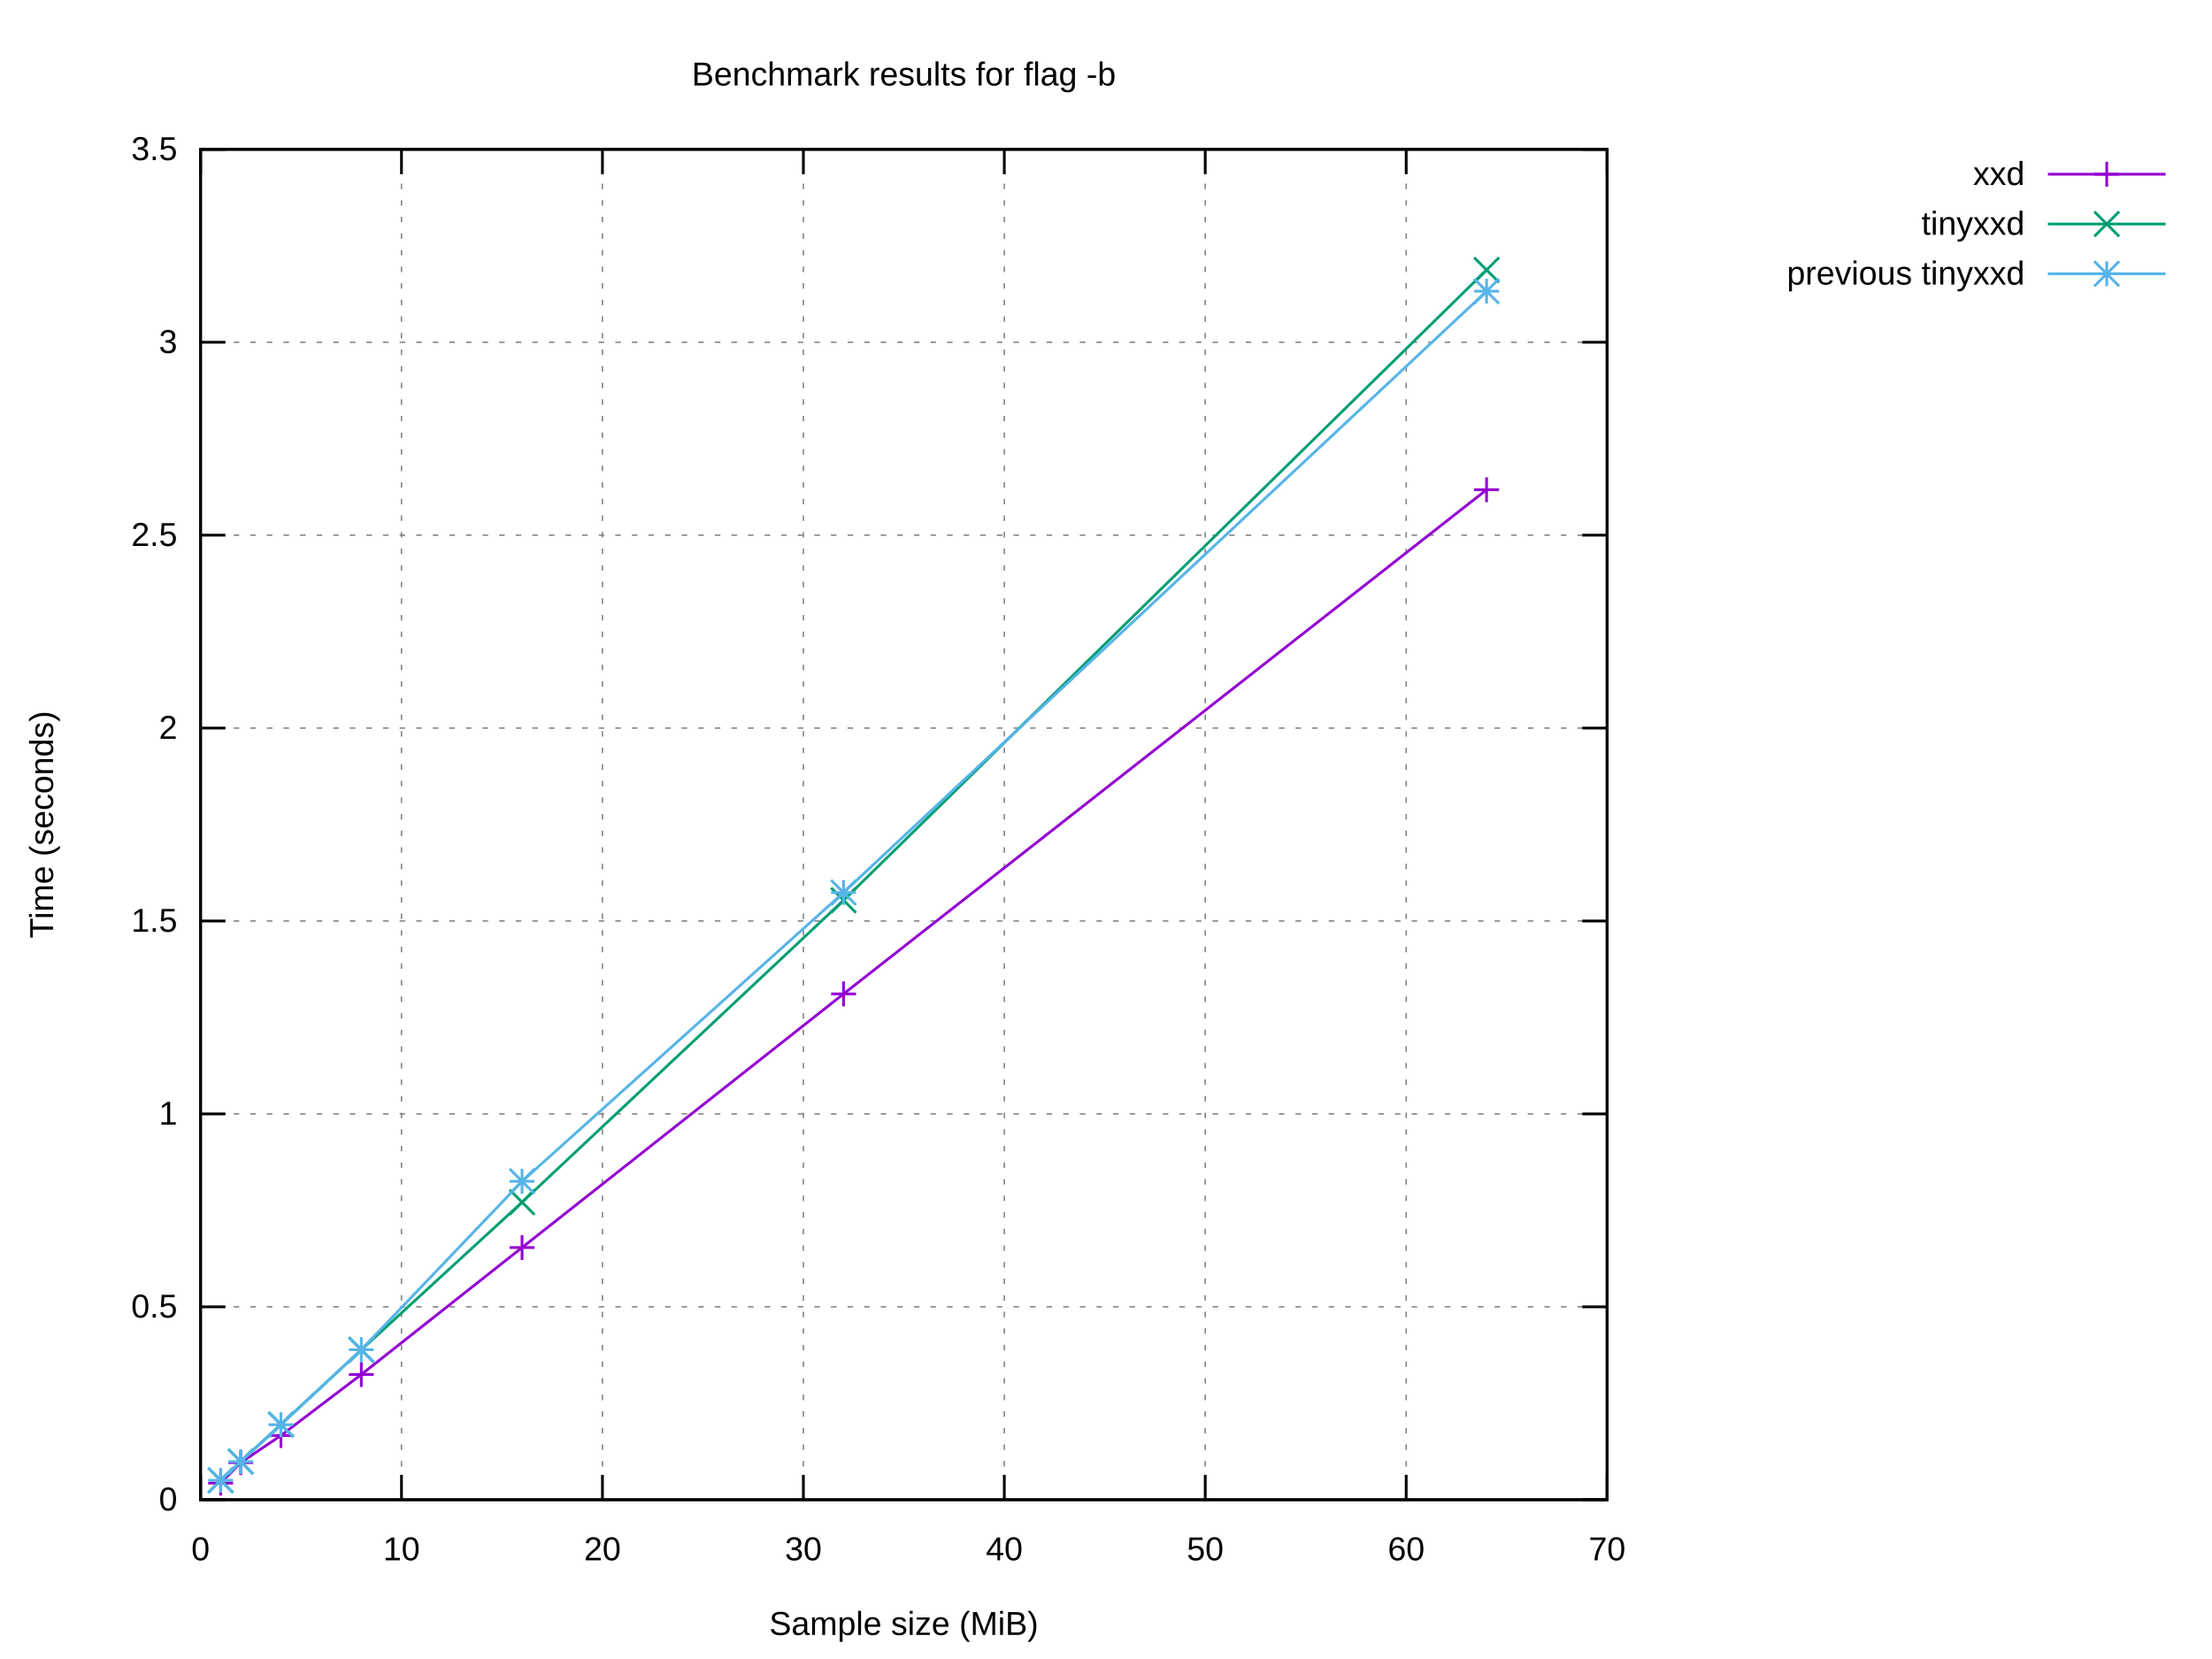
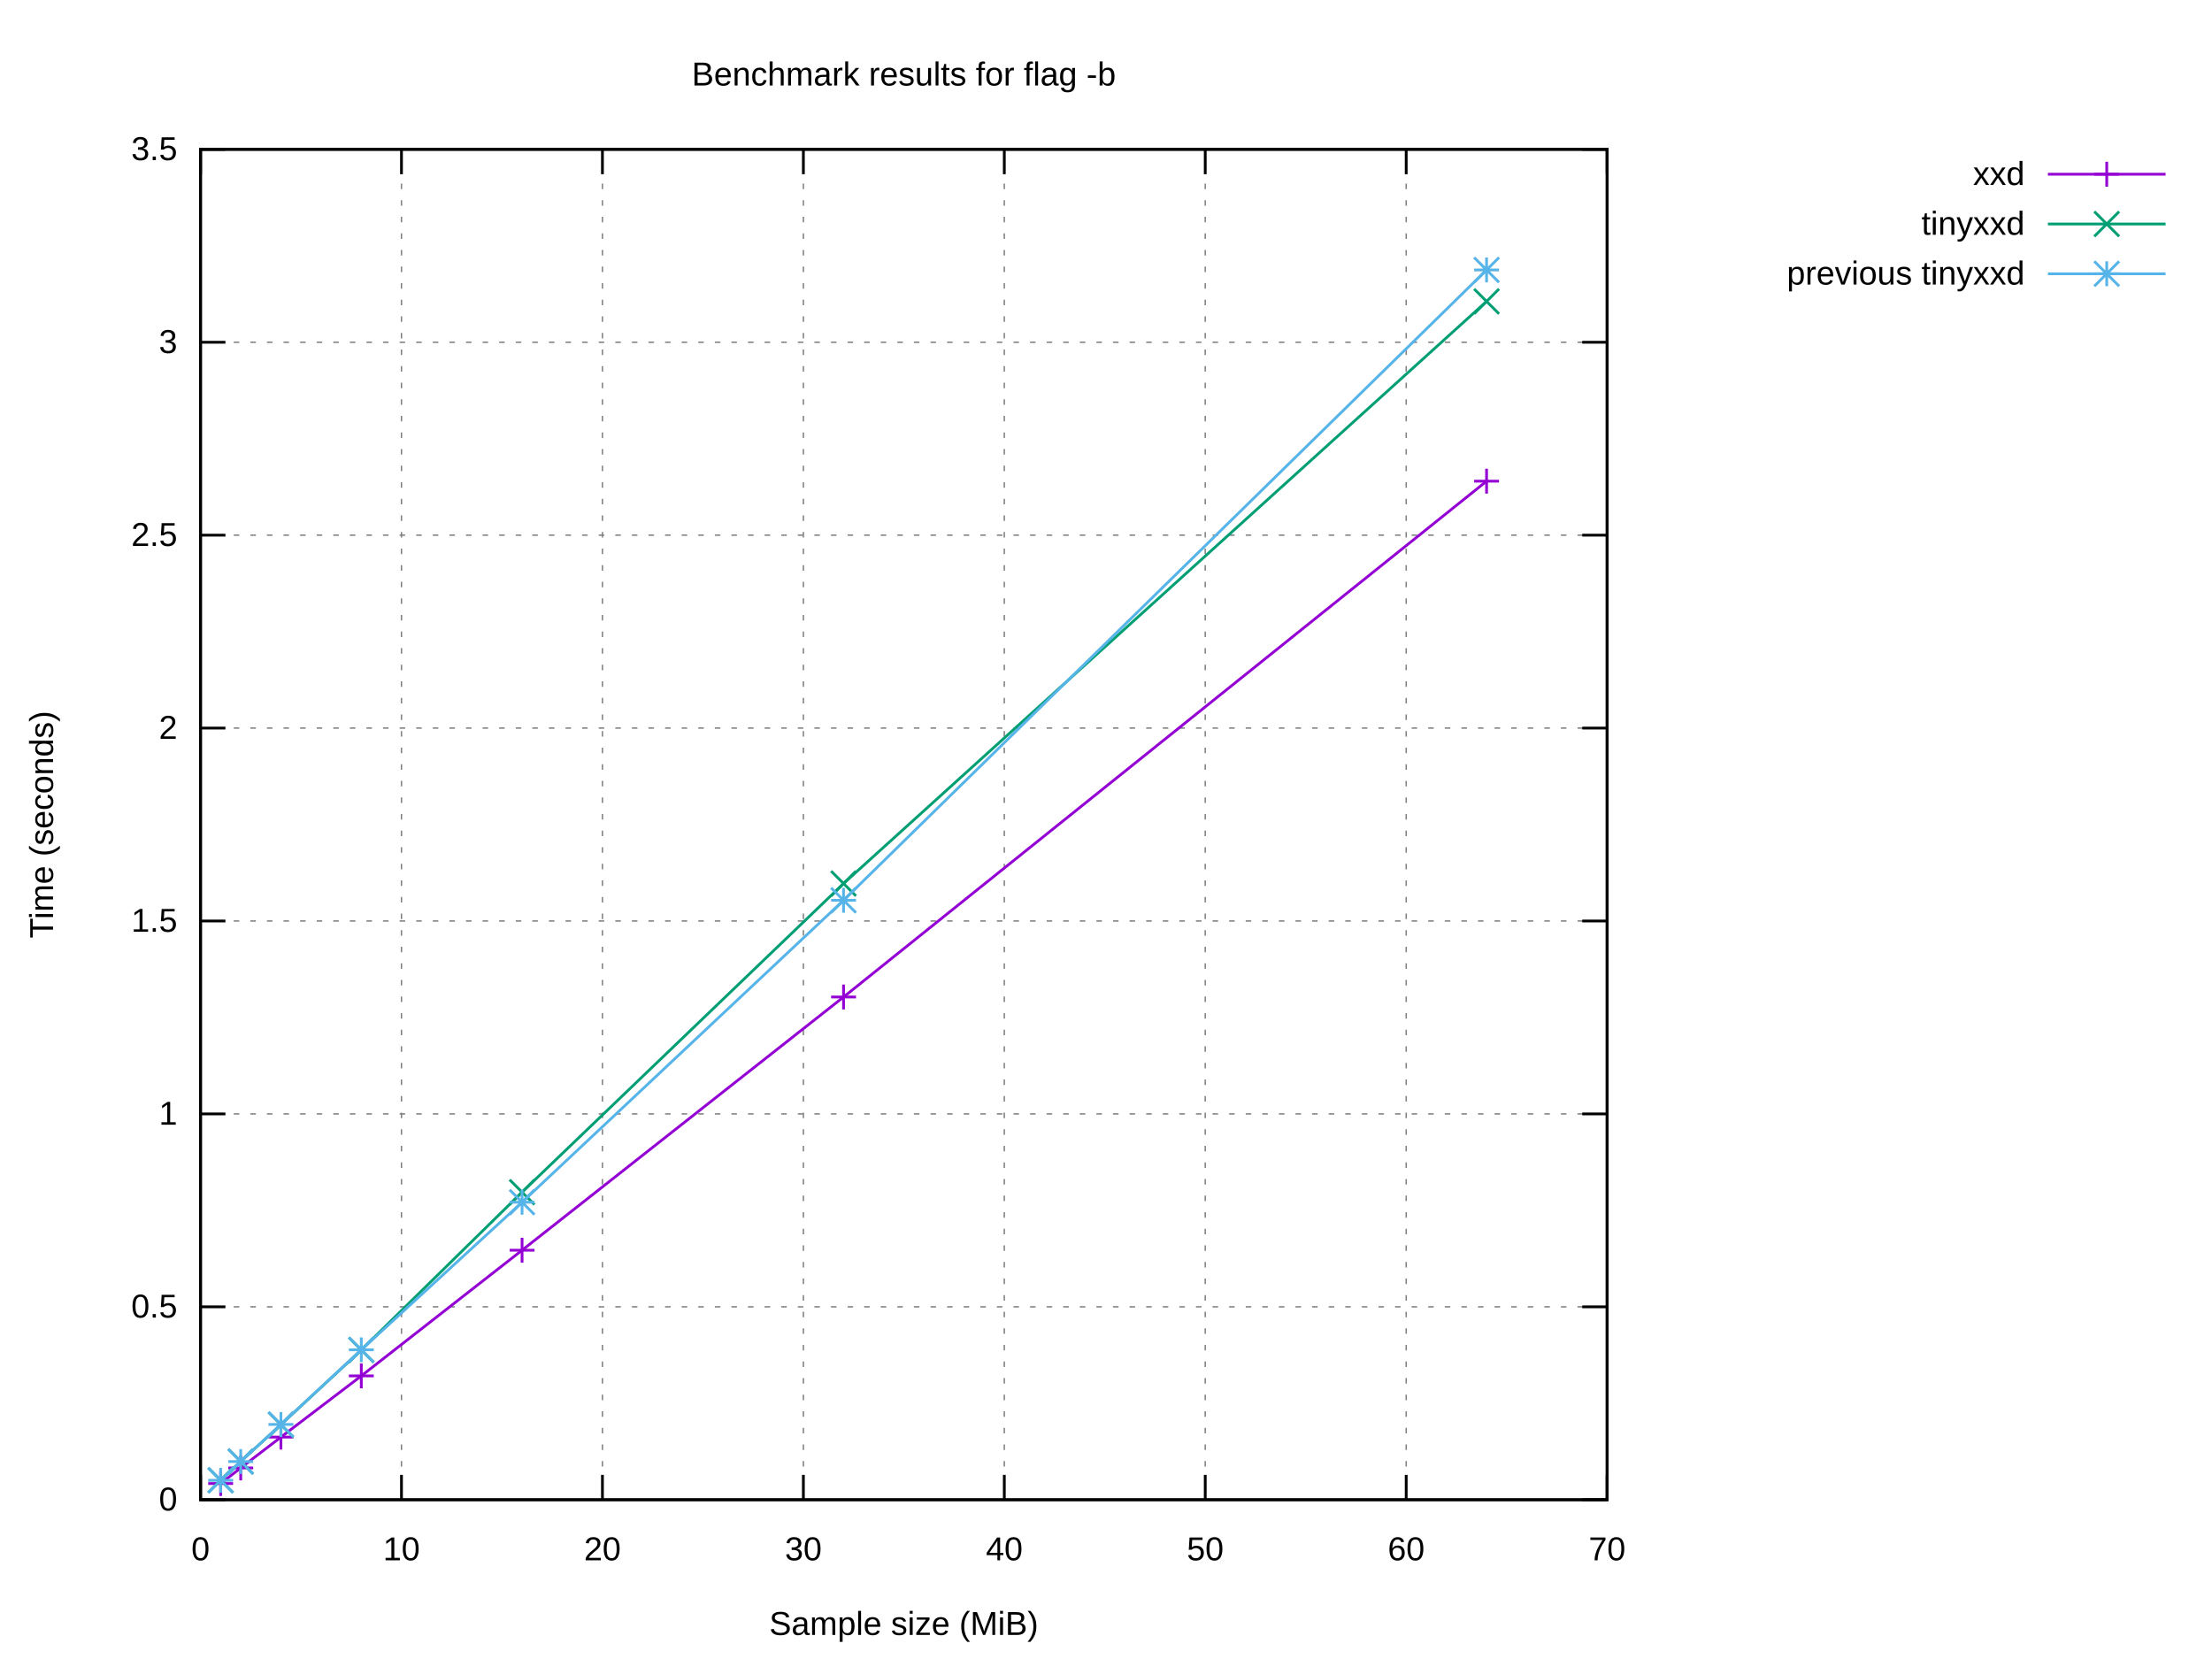
<svg xmlns="http://www.w3.org/2000/svg" xmlns:xlink="http://www.w3.org/1999/xlink" width="800" height="600" viewBox="0 0 800 600">
  <g id="gnuplot_canvas">
    <rect x="0" y="0" width="800" height="600" fill="#ffffff" />
    <defs>
      <circle id="gpDot" r="0.5" stroke-width="0.5" stroke="currentColor" />
      <path id="gpPt0" stroke-width="0.222" stroke="currentColor" d="M-1,0 h2 M0,-1 v2" />
      <path id="gpPt1" stroke-width="0.222" stroke="currentColor" d="M-1,-1 L1,1 M1,-1 L-1,1" />
      <path id="gpPt2" stroke-width="0.222" stroke="currentColor" d="M-1,0 L1,0 M0,-1 L0,1 M-1,-1 L1,1 M-1,1 L1,-1" />
      <rect id="gpPt3" stroke-width="0.222" stroke="currentColor" x="-1" y="-1" width="2" height="2" />
      <rect id="gpPt4" stroke-width="0.222" stroke="currentColor" fill="currentColor" x="-1" y="-1" width="2" height="2" />
      <circle id="gpPt5" stroke-width="0.222" stroke="currentColor" cx="0" cy="0" r="1" />
      <use xlink:href="#gpPt5" id="gpPt6" fill="currentColor" stroke="none" />
      <path id="gpPt7" stroke-width="0.222" stroke="currentColor" d="M0,-1.33 L-1.33,0.67 L1.33,0.67 z" />
      <use xlink:href="#gpPt7" id="gpPt8" fill="currentColor" stroke="none" />
      <use xlink:href="#gpPt7" id="gpPt9" stroke="currentColor" transform="rotate(180)" />
      <use xlink:href="#gpPt9" id="gpPt10" fill="currentColor" stroke="none" />
      <use xlink:href="#gpPt3" id="gpPt11" stroke="currentColor" transform="rotate(45)" />
      <use xlink:href="#gpPt11" id="gpPt12" fill="currentColor" stroke="none" />
      <path id="gpPt13" stroke-width="0.222" stroke="currentColor" d="M0,1.330 L1.265,0.411 L0.782,-1.067 L-0.782,-1.076 L-1.265,0.411 z" />
      <use xlink:href="#gpPt13" id="gpPt14" fill="currentColor" stroke="none" />
      <filter id="textbox" filterUnits="objectBoundingBox" x="0" y="0" height="1" width="1">
        <feFlood flood-color="#FFFFFF" flood-opacity="1" result="bgnd" />
        <feComposite in="SourceGraphic" in2="bgnd" operator="atop" />
      </filter>
      <filter id="greybox" filterUnits="objectBoundingBox" x="0" y="0" height="1" width="1">
        <feFlood flood-color="lightgrey" flood-opacity="1" result="grey" />
        <feComposite in="SourceGraphic" in2="grey" operator="atop" />
      </filter>
    </defs>
    <g fill="none" color="#FFFFFF" stroke="currentColor" stroke-width="1.00" stroke-linecap="butt" stroke-linejoin="miter">
</g>
    <g fill="none" color="black" stroke="currentColor" stroke-width="1.00" stroke-linecap="butt" stroke-linejoin="miter">
</g>
    <g fill="none" color="black" stroke="black" stroke-width="0.50" stroke-linecap="butt" stroke-linejoin="miter">
</g>
    <g fill="none" color="gray" stroke="currentColor" stroke-width="0.50" stroke-linecap="butt" stroke-linejoin="miter">
      <path stroke="gray" stroke-dasharray="2,4" class="gridline" d="M72.53,542.40 L581.24,542.40  " />
    </g>
    <g fill="none" color="gray" stroke="gray" stroke-width="1.00" stroke-linecap="butt" stroke-linejoin="miter">
</g>
    <g fill="none" color="black" stroke="currentColor" stroke-width="1.00" stroke-linecap="butt" stroke-linejoin="miter">
      <path stroke="black" d="M72.53,542.40 L81.53,542.40 M581.24,542.40 L572.24,542.40  " />
      <g transform="translate(64.14,546.30)" stroke="none" fill="black" font-family="Arial" font-size="12.00" text-anchor="end">
        <text>
          <tspan font-family="Arial"> 0</tspan>
        </text>
      </g>
    </g>
    <g fill="none" color="black" stroke="currentColor" stroke-width="1.00" stroke-linecap="butt" stroke-linejoin="miter">
</g>
    <g fill="none" color="black" stroke="black" stroke-width="0.50" stroke-linecap="butt" stroke-linejoin="miter">
</g>
    <g fill="none" color="gray" stroke="currentColor" stroke-width="0.50" stroke-linecap="butt" stroke-linejoin="miter">
      <path stroke="gray" stroke-dasharray="2,4" class="gridline" d="M72.53,472.63 L581.24,472.63  " />
    </g>
    <g fill="none" color="gray" stroke="gray" stroke-width="1.00" stroke-linecap="butt" stroke-linejoin="miter">
</g>
    <g fill="none" color="black" stroke="currentColor" stroke-width="1.00" stroke-linecap="butt" stroke-linejoin="miter">
      <path stroke="black" d="M72.53,472.63 L81.53,472.63 M581.24,472.63 L572.24,472.63  " />
      <g transform="translate(64.14,476.53)" stroke="none" fill="black" font-family="Arial" font-size="12.00" text-anchor="end">
        <text>
          <tspan font-family="Arial"> 0.5</tspan>
        </text>
      </g>
    </g>
    <g fill="none" color="black" stroke="currentColor" stroke-width="1.00" stroke-linecap="butt" stroke-linejoin="miter">
</g>
    <g fill="none" color="black" stroke="black" stroke-width="0.50" stroke-linecap="butt" stroke-linejoin="miter">
</g>
    <g fill="none" color="gray" stroke="currentColor" stroke-width="0.50" stroke-linecap="butt" stroke-linejoin="miter">
      <path stroke="gray" stroke-dasharray="2,4" class="gridline" d="M72.53,402.86 L581.24,402.86  " />
    </g>
    <g fill="none" color="gray" stroke="gray" stroke-width="1.00" stroke-linecap="butt" stroke-linejoin="miter">
</g>
    <g fill="none" color="black" stroke="currentColor" stroke-width="1.00" stroke-linecap="butt" stroke-linejoin="miter">
      <path stroke="black" d="M72.53,402.86 L81.53,402.86 M581.24,402.86 L572.24,402.86  " />
      <g transform="translate(64.14,406.76)" stroke="none" fill="black" font-family="Arial" font-size="12.00" text-anchor="end">
        <text>
          <tspan font-family="Arial"> 1</tspan>
        </text>
      </g>
    </g>
    <g fill="none" color="black" stroke="currentColor" stroke-width="1.00" stroke-linecap="butt" stroke-linejoin="miter">
</g>
    <g fill="none" color="black" stroke="black" stroke-width="0.50" stroke-linecap="butt" stroke-linejoin="miter">
</g>
    <g fill="none" color="gray" stroke="currentColor" stroke-width="0.50" stroke-linecap="butt" stroke-linejoin="miter">
      <path stroke="gray" stroke-dasharray="2,4" class="gridline" d="M72.53,333.09 L581.24,333.09  " />
    </g>
    <g fill="none" color="gray" stroke="gray" stroke-width="1.00" stroke-linecap="butt" stroke-linejoin="miter">
</g>
    <g fill="none" color="black" stroke="currentColor" stroke-width="1.00" stroke-linecap="butt" stroke-linejoin="miter">
      <path stroke="black" d="M72.53,333.09 L81.53,333.09 M581.24,333.09 L572.24,333.09  " />
      <g transform="translate(64.14,336.99)" stroke="none" fill="black" font-family="Arial" font-size="12.00" text-anchor="end">
        <text>
          <tspan font-family="Arial"> 1.5</tspan>
        </text>
      </g>
    </g>
    <g fill="none" color="black" stroke="currentColor" stroke-width="1.00" stroke-linecap="butt" stroke-linejoin="miter">
</g>
    <g fill="none" color="black" stroke="black" stroke-width="0.50" stroke-linecap="butt" stroke-linejoin="miter">
</g>
    <g fill="none" color="gray" stroke="currentColor" stroke-width="0.50" stroke-linecap="butt" stroke-linejoin="miter">
      <path stroke="gray" stroke-dasharray="2,4" class="gridline" d="M72.53,263.32 L581.24,263.32  " />
    </g>
    <g fill="none" color="gray" stroke="gray" stroke-width="1.00" stroke-linecap="butt" stroke-linejoin="miter">
</g>
    <g fill="none" color="black" stroke="currentColor" stroke-width="1.00" stroke-linecap="butt" stroke-linejoin="miter">
      <path stroke="black" d="M72.53,263.32 L81.53,263.32 M581.24,263.32 L572.24,263.32  " />
      <g transform="translate(64.14,267.22)" stroke="none" fill="black" font-family="Arial" font-size="12.00" text-anchor="end">
        <text>
          <tspan font-family="Arial"> 2</tspan>
        </text>
      </g>
    </g>
    <g fill="none" color="black" stroke="currentColor" stroke-width="1.00" stroke-linecap="butt" stroke-linejoin="miter">
</g>
    <g fill="none" color="black" stroke="black" stroke-width="0.50" stroke-linecap="butt" stroke-linejoin="miter">
</g>
    <g fill="none" color="gray" stroke="currentColor" stroke-width="0.50" stroke-linecap="butt" stroke-linejoin="miter">
      <path stroke="gray" stroke-dasharray="2,4" class="gridline" d="M72.53,193.55 L581.24,193.55  " />
    </g>
    <g fill="none" color="gray" stroke="gray" stroke-width="1.00" stroke-linecap="butt" stroke-linejoin="miter">
</g>
    <g fill="none" color="black" stroke="currentColor" stroke-width="1.00" stroke-linecap="butt" stroke-linejoin="miter">
      <path stroke="black" d="M72.53,193.55 L81.53,193.55 M581.24,193.55 L572.24,193.55  " />
      <g transform="translate(64.14,197.45)" stroke="none" fill="black" font-family="Arial" font-size="12.00" text-anchor="end">
        <text>
          <tspan font-family="Arial"> 2.5</tspan>
        </text>
      </g>
    </g>
    <g fill="none" color="black" stroke="currentColor" stroke-width="1.00" stroke-linecap="butt" stroke-linejoin="miter">
</g>
    <g fill="none" color="black" stroke="black" stroke-width="0.50" stroke-linecap="butt" stroke-linejoin="miter">
</g>
    <g fill="none" color="gray" stroke="currentColor" stroke-width="0.50" stroke-linecap="butt" stroke-linejoin="miter">
      <path stroke="gray" stroke-dasharray="2,4" class="gridline" d="M72.53,123.78 L581.24,123.78  " />
    </g>
    <g fill="none" color="gray" stroke="gray" stroke-width="1.00" stroke-linecap="butt" stroke-linejoin="miter">
</g>
    <g fill="none" color="black" stroke="currentColor" stroke-width="1.00" stroke-linecap="butt" stroke-linejoin="miter">
      <path stroke="black" d="M72.53,123.78 L81.53,123.78 M581.24,123.78 L572.24,123.78  " />
      <g transform="translate(64.14,127.68)" stroke="none" fill="black" font-family="Arial" font-size="12.00" text-anchor="end">
        <text>
          <tspan font-family="Arial"> 3</tspan>
        </text>
      </g>
    </g>
    <g fill="none" color="black" stroke="currentColor" stroke-width="1.00" stroke-linecap="butt" stroke-linejoin="miter">
</g>
    <g fill="none" color="black" stroke="black" stroke-width="0.50" stroke-linecap="butt" stroke-linejoin="miter">
</g>
    <g fill="none" color="gray" stroke="currentColor" stroke-width="0.50" stroke-linecap="butt" stroke-linejoin="miter">
      <path stroke="gray" stroke-dasharray="2,4" class="gridline" d="M72.53,54.01 L581.24,54.01  " />
    </g>
    <g fill="none" color="gray" stroke="gray" stroke-width="1.00" stroke-linecap="butt" stroke-linejoin="miter">
</g>
    <g fill="none" color="black" stroke="currentColor" stroke-width="1.00" stroke-linecap="butt" stroke-linejoin="miter">
      <path stroke="black" d="M72.53,54.01 L81.53,54.01 M581.24,54.01 L572.24,54.01  " />
      <g transform="translate(64.14,57.91)" stroke="none" fill="black" font-family="Arial" font-size="12.00" text-anchor="end">
        <text>
          <tspan font-family="Arial"> 3.5</tspan>
        </text>
      </g>
    </g>
    <g fill="none" color="black" stroke="currentColor" stroke-width="1.00" stroke-linecap="butt" stroke-linejoin="miter">
</g>
    <g fill="none" color="black" stroke="black" stroke-width="0.50" stroke-linecap="butt" stroke-linejoin="miter">
</g>
    <g fill="none" color="gray" stroke="currentColor" stroke-width="0.50" stroke-linecap="butt" stroke-linejoin="miter">
      <path stroke="gray" stroke-dasharray="2,4" class="gridline" d="M72.53,542.40 L72.53,54.01  " />
    </g>
    <g fill="none" color="gray" stroke="gray" stroke-width="1.00" stroke-linecap="butt" stroke-linejoin="miter">
</g>
    <g fill="none" color="black" stroke="currentColor" stroke-width="1.00" stroke-linecap="butt" stroke-linejoin="miter">
      <path stroke="black" d="M72.53,542.40 L72.53,533.40 M72.53,54.01 L72.53,63.01  " />
      <g transform="translate(72.53,564.30)" stroke="none" fill="black" font-family="Arial" font-size="12.00" text-anchor="middle">
        <text>
          <tspan font-family="Arial"> 0</tspan>
        </text>
      </g>
    </g>
    <g fill="none" color="black" stroke="currentColor" stroke-width="1.00" stroke-linecap="butt" stroke-linejoin="miter">
</g>
    <g fill="none" color="black" stroke="black" stroke-width="0.50" stroke-linecap="butt" stroke-linejoin="miter">
</g>
    <g fill="none" color="gray" stroke="currentColor" stroke-width="0.50" stroke-linecap="butt" stroke-linejoin="miter">
      <path stroke="gray" stroke-dasharray="2,4" class="gridline" d="M145.20,542.40 L145.20,54.01  " />
    </g>
    <g fill="none" color="gray" stroke="gray" stroke-width="1.00" stroke-linecap="butt" stroke-linejoin="miter">
</g>
    <g fill="none" color="black" stroke="currentColor" stroke-width="1.00" stroke-linecap="butt" stroke-linejoin="miter">
      <path stroke="black" d="M145.20,542.40 L145.20,533.40 M145.20,54.01 L145.20,63.01  " />
      <g transform="translate(145.20,564.30)" stroke="none" fill="black" font-family="Arial" font-size="12.00" text-anchor="middle">
        <text>
          <tspan font-family="Arial"> 10</tspan>
        </text>
      </g>
    </g>
    <g fill="none" color="black" stroke="currentColor" stroke-width="1.00" stroke-linecap="butt" stroke-linejoin="miter">
</g>
    <g fill="none" color="black" stroke="black" stroke-width="0.50" stroke-linecap="butt" stroke-linejoin="miter">
</g>
    <g fill="none" color="gray" stroke="currentColor" stroke-width="0.50" stroke-linecap="butt" stroke-linejoin="miter">
      <path stroke="gray" stroke-dasharray="2,4" class="gridline" d="M217.88,542.40 L217.88,54.01  " />
    </g>
    <g fill="none" color="gray" stroke="gray" stroke-width="1.00" stroke-linecap="butt" stroke-linejoin="miter">
</g>
    <g fill="none" color="black" stroke="currentColor" stroke-width="1.00" stroke-linecap="butt" stroke-linejoin="miter">
      <path stroke="black" d="M217.88,542.40 L217.88,533.40 M217.88,54.01 L217.88,63.01  " />
      <g transform="translate(217.88,564.30)" stroke="none" fill="black" font-family="Arial" font-size="12.00" text-anchor="middle">
        <text>
          <tspan font-family="Arial"> 20</tspan>
        </text>
      </g>
    </g>
    <g fill="none" color="black" stroke="currentColor" stroke-width="1.00" stroke-linecap="butt" stroke-linejoin="miter">
</g>
    <g fill="none" color="black" stroke="black" stroke-width="0.50" stroke-linecap="butt" stroke-linejoin="miter">
</g>
    <g fill="none" color="gray" stroke="currentColor" stroke-width="0.50" stroke-linecap="butt" stroke-linejoin="miter">
      <path stroke="gray" stroke-dasharray="2,4" class="gridline" d="M290.55,542.40 L290.55,54.01  " />
    </g>
    <g fill="none" color="gray" stroke="gray" stroke-width="1.00" stroke-linecap="butt" stroke-linejoin="miter">
</g>
    <g fill="none" color="black" stroke="currentColor" stroke-width="1.00" stroke-linecap="butt" stroke-linejoin="miter">
      <path stroke="black" d="M290.55,542.40 L290.55,533.40 M290.55,54.01 L290.55,63.01  " />
      <g transform="translate(290.55,564.30)" stroke="none" fill="black" font-family="Arial" font-size="12.00" text-anchor="middle">
        <text>
          <tspan font-family="Arial"> 30</tspan>
        </text>
      </g>
    </g>
    <g fill="none" color="black" stroke="currentColor" stroke-width="1.00" stroke-linecap="butt" stroke-linejoin="miter">
</g>
    <g fill="none" color="black" stroke="black" stroke-width="0.50" stroke-linecap="butt" stroke-linejoin="miter">
</g>
    <g fill="none" color="gray" stroke="currentColor" stroke-width="0.50" stroke-linecap="butt" stroke-linejoin="miter">
      <path stroke="gray" stroke-dasharray="2,4" class="gridline" d="M363.22,542.40 L363.22,54.01  " />
    </g>
    <g fill="none" color="gray" stroke="gray" stroke-width="1.00" stroke-linecap="butt" stroke-linejoin="miter">
</g>
    <g fill="none" color="black" stroke="currentColor" stroke-width="1.00" stroke-linecap="butt" stroke-linejoin="miter">
      <path stroke="black" d="M363.22,542.40 L363.22,533.40 M363.22,54.01 L363.22,63.01  " />
      <g transform="translate(363.22,564.30)" stroke="none" fill="black" font-family="Arial" font-size="12.00" text-anchor="middle">
        <text>
          <tspan font-family="Arial"> 40</tspan>
        </text>
      </g>
    </g>
    <g fill="none" color="black" stroke="currentColor" stroke-width="1.00" stroke-linecap="butt" stroke-linejoin="miter">
</g>
    <g fill="none" color="black" stroke="black" stroke-width="0.50" stroke-linecap="butt" stroke-linejoin="miter">
</g>
    <g fill="none" color="gray" stroke="currentColor" stroke-width="0.50" stroke-linecap="butt" stroke-linejoin="miter">
      <path stroke="gray" stroke-dasharray="2,4" class="gridline" d="M435.89,542.40 L435.89,54.01  " />
    </g>
    <g fill="none" color="gray" stroke="gray" stroke-width="1.00" stroke-linecap="butt" stroke-linejoin="miter">
</g>
    <g fill="none" color="black" stroke="currentColor" stroke-width="1.00" stroke-linecap="butt" stroke-linejoin="miter">
      <path stroke="black" d="M435.89,542.40 L435.89,533.40 M435.89,54.01 L435.89,63.01  " />
      <g transform="translate(435.89,564.30)" stroke="none" fill="black" font-family="Arial" font-size="12.00" text-anchor="middle">
        <text>
          <tspan font-family="Arial"> 50</tspan>
        </text>
      </g>
    </g>
    <g fill="none" color="black" stroke="currentColor" stroke-width="1.00" stroke-linecap="butt" stroke-linejoin="miter">
</g>
    <g fill="none" color="black" stroke="black" stroke-width="0.50" stroke-linecap="butt" stroke-linejoin="miter">
</g>
    <g fill="none" color="gray" stroke="currentColor" stroke-width="0.50" stroke-linecap="butt" stroke-linejoin="miter">
      <path stroke="gray" stroke-dasharray="2,4" class="gridline" d="M508.57,542.40 L508.57,54.01  " />
    </g>
    <g fill="none" color="gray" stroke="gray" stroke-width="1.00" stroke-linecap="butt" stroke-linejoin="miter">
</g>
    <g fill="none" color="black" stroke="currentColor" stroke-width="1.00" stroke-linecap="butt" stroke-linejoin="miter">
      <path stroke="black" d="M508.57,542.40 L508.57,533.40 M508.57,54.01 L508.57,63.01  " />
      <g transform="translate(508.57,564.30)" stroke="none" fill="black" font-family="Arial" font-size="12.00" text-anchor="middle">
        <text>
          <tspan font-family="Arial"> 60</tspan>
        </text>
      </g>
    </g>
    <g fill="none" color="black" stroke="currentColor" stroke-width="1.00" stroke-linecap="butt" stroke-linejoin="miter">
</g>
    <g fill="none" color="black" stroke="black" stroke-width="0.50" stroke-linecap="butt" stroke-linejoin="miter">
</g>
    <g fill="none" color="gray" stroke="currentColor" stroke-width="0.50" stroke-linecap="butt" stroke-linejoin="miter">
      <path stroke="gray" stroke-dasharray="2,4" class="gridline" d="M581.24,542.40 L581.24,54.01  " />
    </g>
    <g fill="none" color="gray" stroke="gray" stroke-width="1.00" stroke-linecap="butt" stroke-linejoin="miter">
</g>
    <g fill="none" color="black" stroke="currentColor" stroke-width="1.00" stroke-linecap="butt" stroke-linejoin="miter">
      <path stroke="black" d="M581.24,542.40 L581.24,533.40 M581.24,54.01 L581.24,63.01  " />
      <g transform="translate(581.24,564.30)" stroke="none" fill="black" font-family="Arial" font-size="12.00" text-anchor="middle">
        <text>
          <tspan font-family="Arial"> 70</tspan>
        </text>
      </g>
    </g>
    <g fill="none" color="black" stroke="currentColor" stroke-width="1.00" stroke-linecap="butt" stroke-linejoin="miter">
</g>
    <g fill="none" color="black" stroke="currentColor" stroke-width="1.00" stroke-linecap="butt" stroke-linejoin="miter">
      <path stroke="black" d="M72.53,54.01 L72.53,542.40 L581.24,542.40 L581.24,54.01 L72.53,54.01 Z  " />
    </g>
    <g fill="none" color="black" stroke="currentColor" stroke-width="1.00" stroke-linecap="butt" stroke-linejoin="miter">
</g>
    <g id="gnuplot_plot_1">
      <g fill="none" color="black" stroke="currentColor" stroke-width="1.00" stroke-linecap="butt" stroke-linejoin="miter">
        <g transform="translate(732.26,66.91)" stroke="none" fill="black" font-family="Arial" font-size="12.00" text-anchor="end">
          <text>
            <tspan font-family="Arial">xxd</tspan>
          </text>
        </g>
      </g>
      <g fill="none" color="black" stroke="currentColor" stroke-width="1.00" stroke-linecap="butt" stroke-linejoin="miter">
-         <path stroke="rgb(148,   0, 211)" d="M740.65,63.01 L783.21,63.01 M537.64,177.12 L305.08,359.46 L188.81,451.19 L130.67,497.11 L101.60,519.17 L87.06,528.98   L79.80,536.39  " />
-         <use xlink:href="#gpPt0" transform="translate(537.64,177.12) scale(4.50)" color="rgb(148,   0, 211)" />
-         <use xlink:href="#gpPt0" transform="translate(305.08,359.46) scale(4.50)" color="rgb(148,   0, 211)" />
-         <use xlink:href="#gpPt0" transform="translate(188.81,451.19) scale(4.50)" color="rgb(148,   0, 211)" />
-         <use xlink:href="#gpPt0" transform="translate(130.67,497.11) scale(4.50)" color="rgb(148,   0, 211)" />
-         <use xlink:href="#gpPt0" transform="translate(101.60,519.17) scale(4.50)" color="rgb(148,   0, 211)" />
-         <use xlink:href="#gpPt0" transform="translate(87.06,528.98) scale(4.50)" color="rgb(148,   0, 211)" />
-         <use xlink:href="#gpPt0" transform="translate(79.80,536.39) scale(4.50)" color="rgb(148,   0, 211)" />
+         <path stroke="rgb(148,   0, 211)" d="M740.65,63.01 L783.21,63.01 M537.64,174.02 L305.08,360.58 L188.81,452.16 L130.67,497.61 L101.60,519.74 L87.06,530.90   L79.80,536.54  " />
+         <use xlink:href="#gpPt0" transform="translate(537.64,174.02) scale(4.50)" color="rgb(148,   0, 211)" />
+         <use xlink:href="#gpPt0" transform="translate(305.08,360.58) scale(4.50)" color="rgb(148,   0, 211)" />
+         <use xlink:href="#gpPt0" transform="translate(188.81,452.16) scale(4.50)" color="rgb(148,   0, 211)" />
+         <use xlink:href="#gpPt0" transform="translate(130.67,497.61) scale(4.50)" color="rgb(148,   0, 211)" />
+         <use xlink:href="#gpPt0" transform="translate(101.60,519.74) scale(4.50)" color="rgb(148,   0, 211)" />
+         <use xlink:href="#gpPt0" transform="translate(87.06,530.90) scale(4.50)" color="rgb(148,   0, 211)" />
+         <use xlink:href="#gpPt0" transform="translate(79.80,536.54) scale(4.50)" color="rgb(148,   0, 211)" />
        <use xlink:href="#gpPt0" transform="translate(761.93,63.01) scale(4.50)" color="rgb(148,   0, 211)" />
      </g>
    </g>
    <g id="gnuplot_plot_2">
      <g fill="none" color="black" stroke="currentColor" stroke-width="1.00" stroke-linecap="butt" stroke-linejoin="miter">
        <g transform="translate(732.26,84.91)" stroke="none" fill="black" font-family="Arial" font-size="12.00" text-anchor="end">
          <text>
            <tspan font-family="Arial">tinyxxd</tspan>
          </text>
        </g>
      </g>
      <g fill="none" color="black" stroke="currentColor" stroke-width="1.00" stroke-linecap="butt" stroke-linejoin="miter">
-         <path stroke="rgb(  0, 158, 115)" d="M740.65,81.01 L783.21,81.01 M537.64,97.63 L305.08,325.60 L188.81,434.80 L130.67,488.18 L101.60,515.17 L87.06,528.59   L79.80,535.37  " />
-         <use xlink:href="#gpPt1" transform="translate(537.64,97.63) scale(4.50)" color="rgb(  0, 158, 115)" />
-         <use xlink:href="#gpPt1" transform="translate(305.08,325.60) scale(4.50)" color="rgb(  0, 158, 115)" />
-         <use xlink:href="#gpPt1" transform="translate(188.81,434.80) scale(4.50)" color="rgb(  0, 158, 115)" />
-         <use xlink:href="#gpPt1" transform="translate(130.67,488.18) scale(4.50)" color="rgb(  0, 158, 115)" />
-         <use xlink:href="#gpPt1" transform="translate(101.60,515.17) scale(4.50)" color="rgb(  0, 158, 115)" />
-         <use xlink:href="#gpPt1" transform="translate(87.06,528.59) scale(4.50)" color="rgb(  0, 158, 115)" />
-         <use xlink:href="#gpPt1" transform="translate(79.80,535.37) scale(4.50)" color="rgb(  0, 158, 115)" />
+         <path stroke="rgb(  0, 158, 115)" d="M740.65,81.01 L783.21,81.01 M537.64,109.00 L305.08,319.54 L188.81,431.16 L130.67,488.24 L101.60,515.24 L87.06,528.56   L79.80,535.35  " />
+         <use xlink:href="#gpPt1" transform="translate(537.64,109.00) scale(4.50)" color="rgb(  0, 158, 115)" />
+         <use xlink:href="#gpPt1" transform="translate(305.08,319.54) scale(4.50)" color="rgb(  0, 158, 115)" />
+         <use xlink:href="#gpPt1" transform="translate(188.81,431.16) scale(4.50)" color="rgb(  0, 158, 115)" />
+         <use xlink:href="#gpPt1" transform="translate(130.67,488.24) scale(4.50)" color="rgb(  0, 158, 115)" />
+         <use xlink:href="#gpPt1" transform="translate(101.60,515.24) scale(4.50)" color="rgb(  0, 158, 115)" />
+         <use xlink:href="#gpPt1" transform="translate(87.06,528.56) scale(4.50)" color="rgb(  0, 158, 115)" />
+         <use xlink:href="#gpPt1" transform="translate(79.80,535.35) scale(4.50)" color="rgb(  0, 158, 115)" />
        <use xlink:href="#gpPt1" transform="translate(761.93,81.01) scale(4.50)" color="rgb(  0, 158, 115)" />
      </g>
    </g>
    <g id="gnuplot_plot_3">
      <g fill="none" color="black" stroke="currentColor" stroke-width="1.00" stroke-linecap="butt" stroke-linejoin="miter">
        <g transform="translate(732.26,102.91)" stroke="none" fill="black" font-family="Arial" font-size="12.00" text-anchor="end">
          <text>
            <tspan font-family="Arial">previous tinyxxd</tspan>
          </text>
        </g>
      </g>
      <g fill="none" color="black" stroke="currentColor" stroke-width="1.00" stroke-linecap="butt" stroke-linejoin="miter">
-         <path stroke="rgb( 86, 180, 233)" d="M740.65,99.01 L783.21,99.01 M537.64,105.32 L305.08,322.80 L188.81,427.24 L130.67,488.13 L101.60,515.27 L87.06,528.61   L79.80,535.37  " />
-         <use xlink:href="#gpPt2" transform="translate(537.64,105.32) scale(4.50)" color="rgb( 86, 180, 233)" />
-         <use xlink:href="#gpPt2" transform="translate(305.08,322.80) scale(4.50)" color="rgb( 86, 180, 233)" />
-         <use xlink:href="#gpPt2" transform="translate(188.81,427.24) scale(4.50)" color="rgb( 86, 180, 233)" />
-         <use xlink:href="#gpPt2" transform="translate(130.67,488.13) scale(4.50)" color="rgb( 86, 180, 233)" />
-         <use xlink:href="#gpPt2" transform="translate(101.60,515.27) scale(4.50)" color="rgb( 86, 180, 233)" />
-         <use xlink:href="#gpPt2" transform="translate(87.06,528.61) scale(4.50)" color="rgb( 86, 180, 233)" />
+         <path stroke="rgb( 86, 180, 233)" d="M740.65,99.01 L783.21,99.01 M537.64,97.63 L305.08,325.60 L188.81,434.80 L130.67,488.18 L101.60,515.17 L87.06,528.59   L79.80,535.37  " />
+         <use xlink:href="#gpPt2" transform="translate(537.64,97.63) scale(4.50)" color="rgb( 86, 180, 233)" />
+         <use xlink:href="#gpPt2" transform="translate(305.08,325.60) scale(4.50)" color="rgb( 86, 180, 233)" />
+         <use xlink:href="#gpPt2" transform="translate(188.81,434.80) scale(4.50)" color="rgb( 86, 180, 233)" />
+         <use xlink:href="#gpPt2" transform="translate(130.67,488.18) scale(4.50)" color="rgb( 86, 180, 233)" />
+         <use xlink:href="#gpPt2" transform="translate(101.60,515.17) scale(4.50)" color="rgb( 86, 180, 233)" />
+         <use xlink:href="#gpPt2" transform="translate(87.06,528.59) scale(4.50)" color="rgb( 86, 180, 233)" />
        <use xlink:href="#gpPt2" transform="translate(79.80,535.37) scale(4.50)" color="rgb( 86, 180, 233)" />
        <use xlink:href="#gpPt2" transform="translate(761.93,99.01) scale(4.50)" color="rgb( 86, 180, 233)" />
      </g>
    </g>
    <g fill="none" color="#FFFFFF" stroke="rgb( 86, 180, 233)" stroke-width="2.00" stroke-linecap="butt" stroke-linejoin="miter">
</g>
    <g fill="none" color="black" stroke="currentColor" stroke-width="2.00" stroke-linecap="butt" stroke-linejoin="miter">
</g>
    <g fill="none" color="black" stroke="black" stroke-width="1.00" stroke-linecap="butt" stroke-linejoin="miter">
</g>
    <g fill="none" color="black" stroke="currentColor" stroke-width="1.00" stroke-linecap="butt" stroke-linejoin="miter">
      <path stroke="black" d="M72.53,54.01 L72.53,542.40 L581.24,542.40 L581.24,54.01 L72.53,54.01 Z  " />
      <g transform="translate(19.18,298.21) rotate(270.00)" stroke="none" fill="black" font-family="Arial" font-size="12.00" text-anchor="middle">
        <text>
          <tspan font-family="Arial">Time (seconds)</tspan>
        </text>
      </g>
    </g>
    <g fill="none" color="black" stroke="currentColor" stroke-width="1.00" stroke-linecap="butt" stroke-linejoin="miter">
      <g transform="translate(326.88,591.30)" stroke="none" fill="black" font-family="Arial" font-size="12.00" text-anchor="middle">
        <text>
          <tspan font-family="Arial">Sample size (MiB)</tspan>
        </text>
      </g>
    </g>
    <g fill="none" color="black" stroke="currentColor" stroke-width="1.00" stroke-linecap="butt" stroke-linejoin="miter">
</g>
    <g fill="none" color="black" stroke="currentColor" stroke-width="1.00" stroke-linecap="butt" stroke-linejoin="miter">
      <g transform="translate(326.88,30.91)" stroke="none" fill="black" font-family="Arial" font-size="12.00" text-anchor="middle">
        <text>
          <tspan font-family="Arial">Benchmark results for flag -b</tspan>
        </text>
      </g>
    </g>
    <g fill="none" color="black" stroke="currentColor" stroke-width="1.00" stroke-linecap="butt" stroke-linejoin="miter">
</g>
  </g>
</svg>
